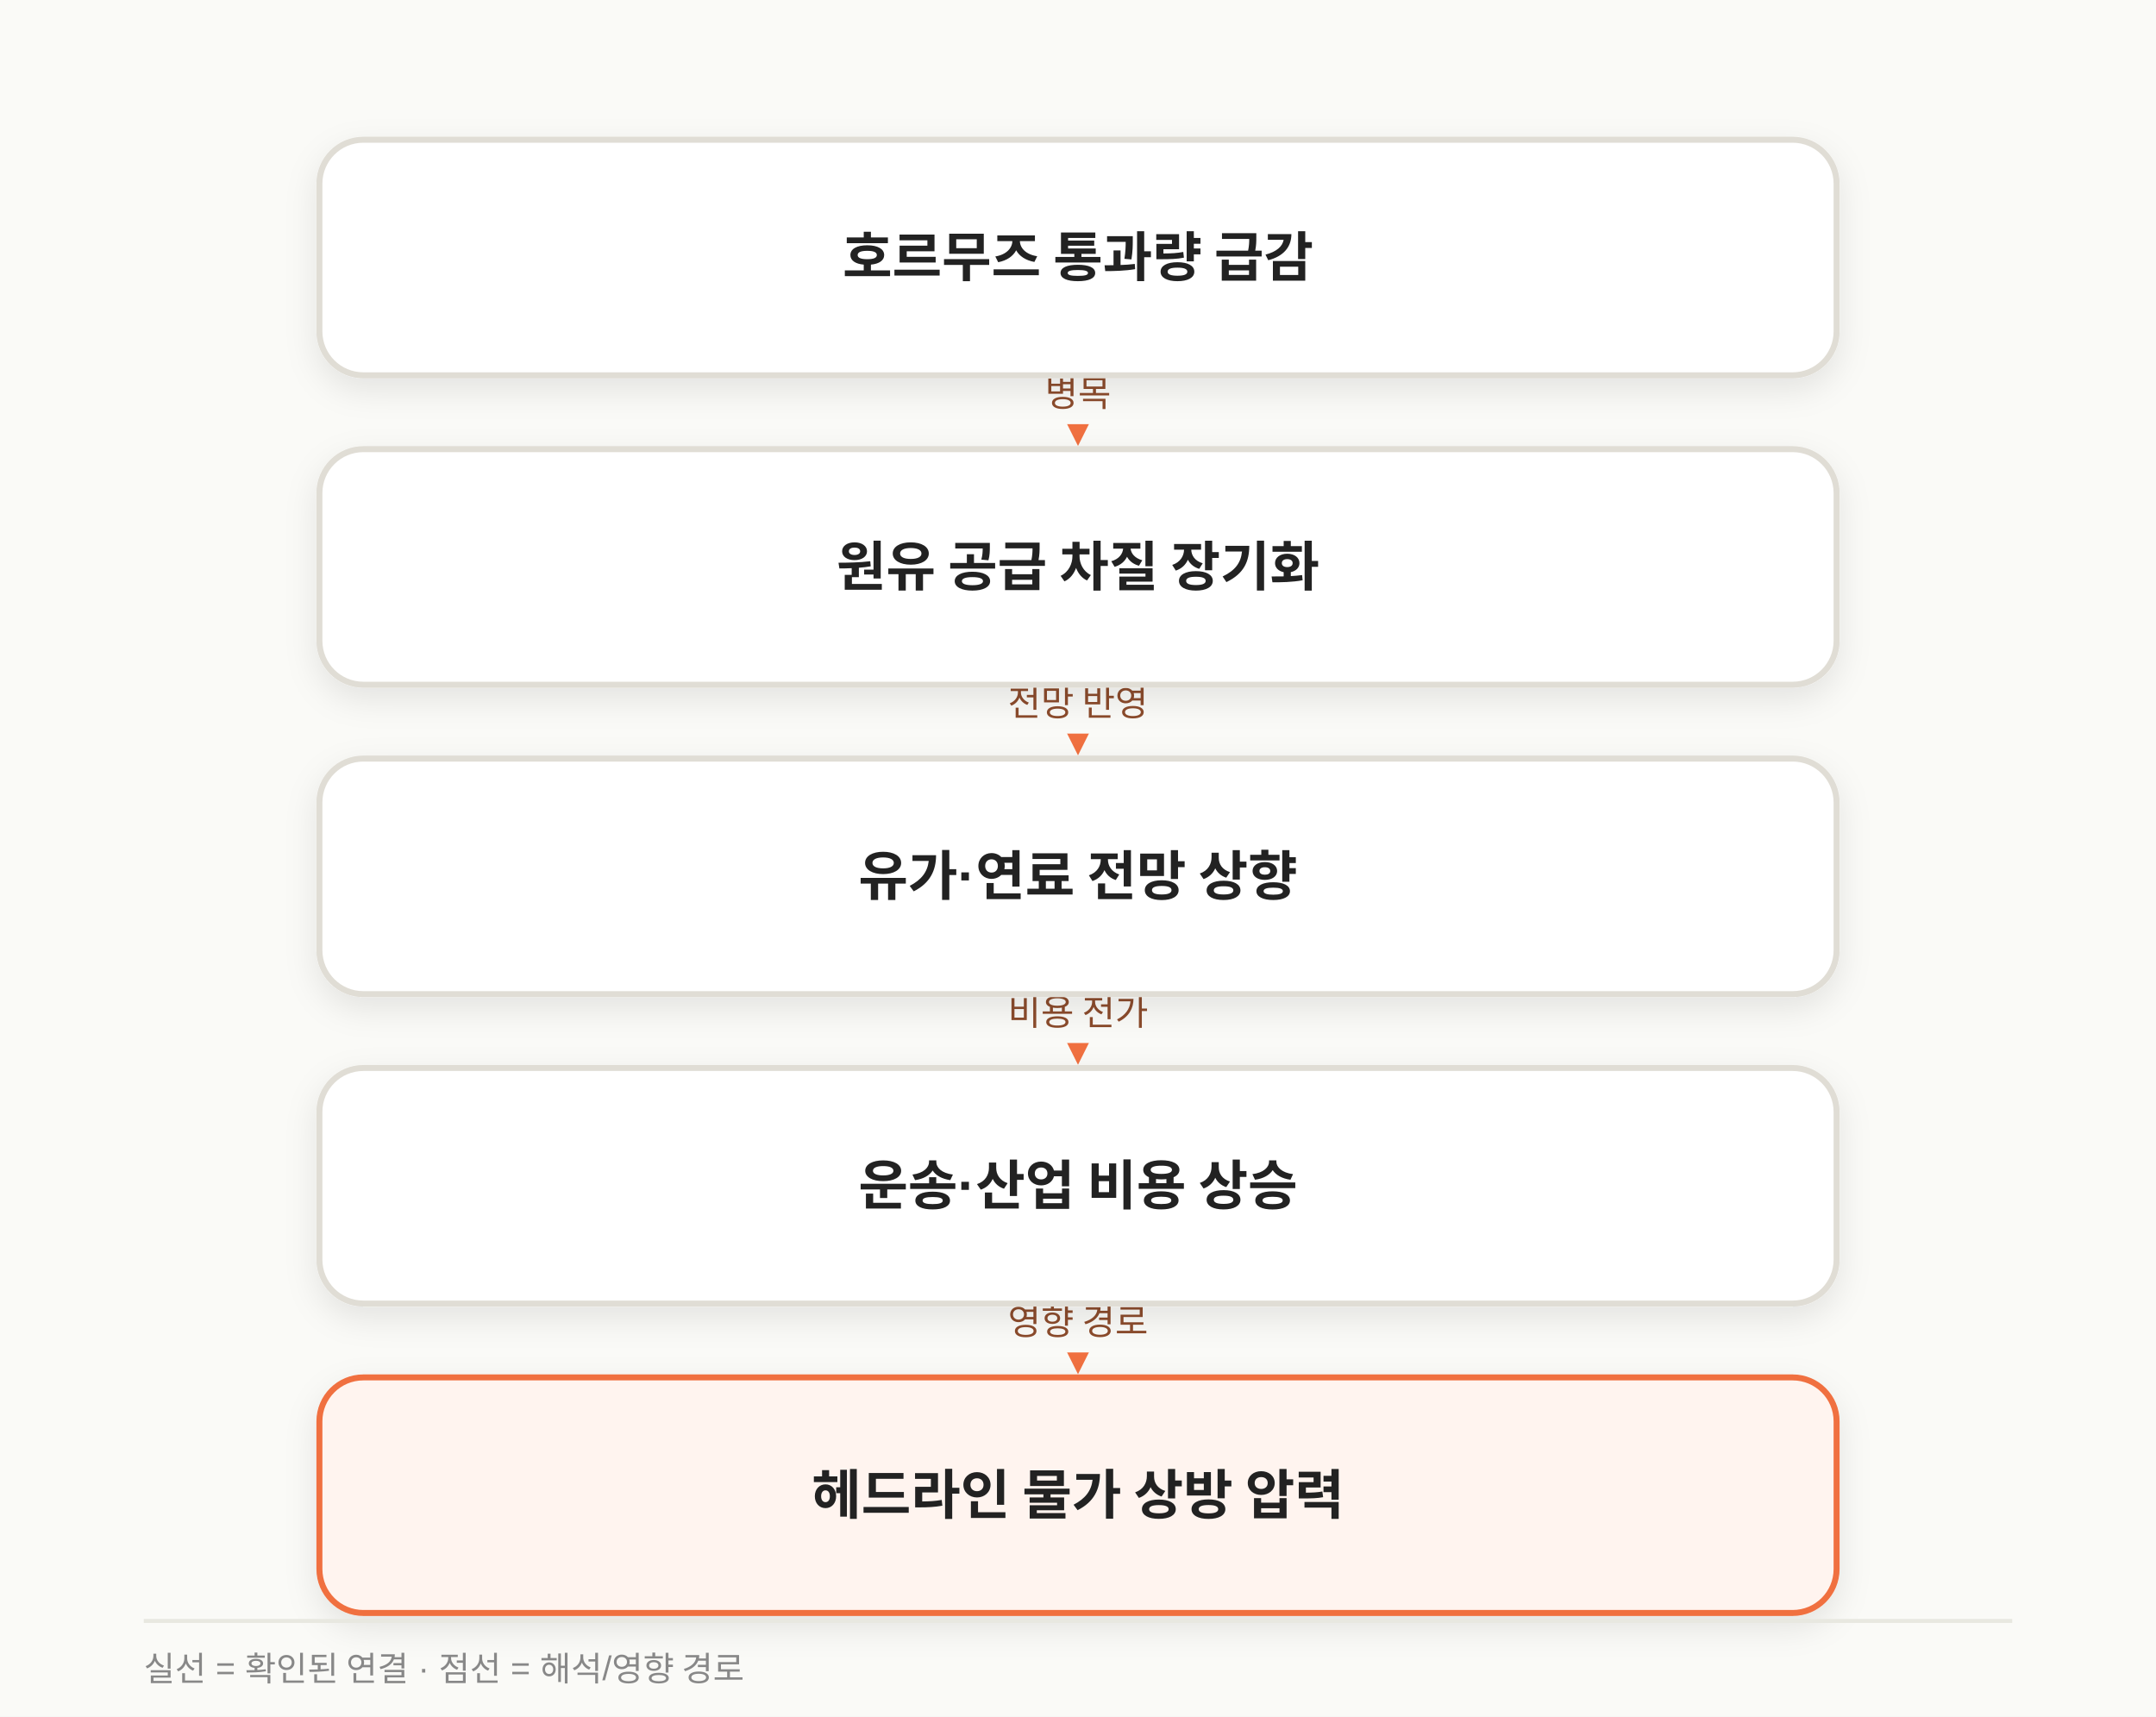
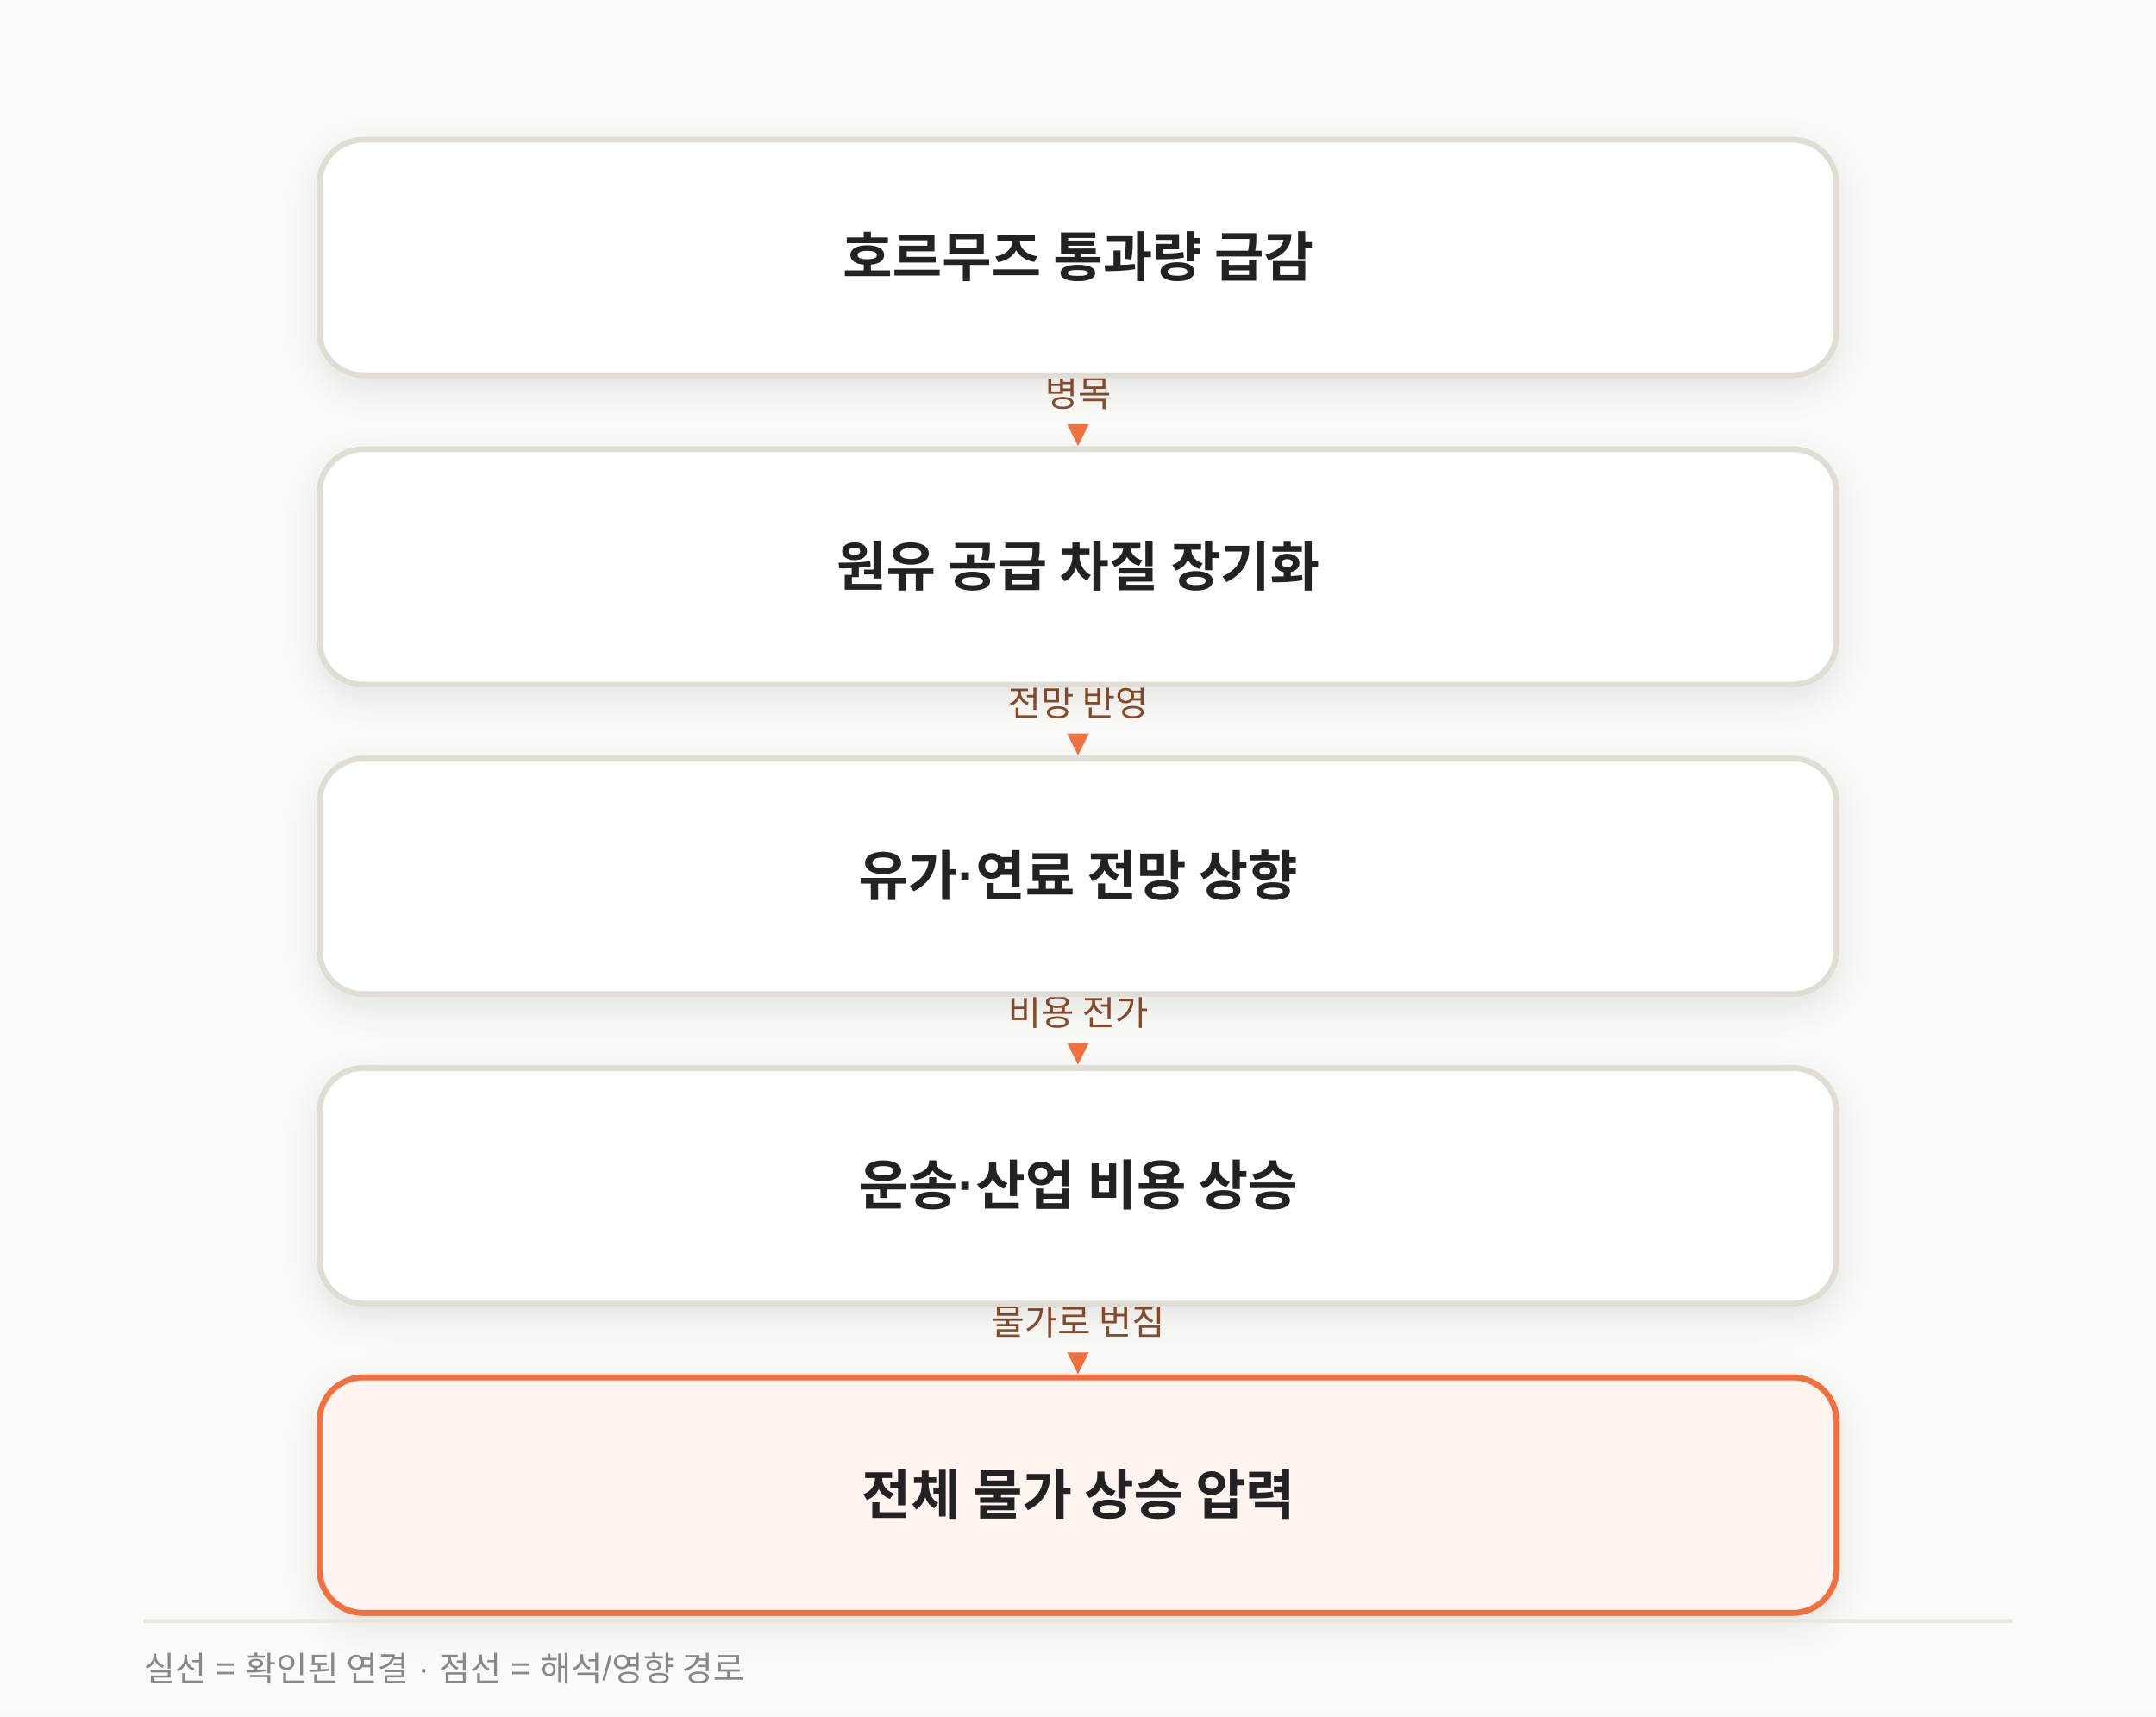
<svg xmlns="http://www.w3.org/2000/svg" width="1080" height="860" viewBox="0 0 1080 860" class="morning-diagram" data-motion-orientation="TB" data-motion-steps="9">
  <defs>
    <filter id="shadow" x="-20%" y="-20%" width="140%" height="160%">
      <feDropShadow dx="0" dy="6" stdDeviation="8" flood-color="#111111" flood-opacity=".09" />
    </filter>
    <marker id="arrow" viewBox="0 0 10 10" refX="8" refY="5" markerWidth="8" markerHeight="8" orient="auto-start-reverse">
      <path d="M 0 0 L 10 5 L 0 10 z" fill="#F07040" />
    </marker>
  </defs>
  <rect width="1080" height="860" fill="#FAFAF7" />
  <g class="motion-step motion-edge" data-motion-step="1" style="--motion-delay:415ms">
    <path d="M 540.0 188.0 C 540.0 206.5, 540.0 206.5, 540.0 217.0" fill="none" stroke="#F07040" stroke-width="4" marker-end="url(#arrow)" />
    <rect x="468.0" y="176.5" width="144" height="36" rx="18" fill="#FAFAF7" />
    <text x="540.0" y="203.5" text-anchor="middle" font-family="Apple SD Gothic Neo,Malgun Gothic,Arial,sans-serif" font-size="18" fill="#8B4B2C">병목</text>
  </g>
  <g class="motion-step motion-edge" data-motion-step="3" style="--motion-delay:1245ms">
    <path d="M 540.0 343.0 C 540.0 361.5, 540.0 361.5, 540.0 372.0" fill="none" stroke="#F07040" stroke-width="4" marker-end="url(#arrow)" />
    <rect x="468.0" y="331.5" width="144" height="36" rx="18" fill="#FAFAF7" />
    <text x="540.0" y="358.5" text-anchor="middle" font-family="Apple SD Gothic Neo,Malgun Gothic,Arial,sans-serif" font-size="18" fill="#8B4B2C">전망 반영</text>
  </g>
  <g class="motion-step motion-edge" data-motion-step="5" style="--motion-delay:2075ms">
    <path d="M 540.0 498.0 C 540.0 516.5, 540.0 516.5, 540.0 527.0" fill="none" stroke="#F07040" stroke-width="4" stroke-dasharray="12 10" marker-end="url(#arrow)" />
    <rect x="468.0" y="486.5" width="144" height="36" rx="18" fill="#FAFAF7" />
    <text x="540.0" y="513.5" text-anchor="middle" font-family="Apple SD Gothic Neo,Malgun Gothic,Arial,sans-serif" font-size="18" fill="#8B4B2C">비용 전가</text>
  </g>
  <g class="motion-step motion-edge" data-motion-step="7" style="--motion-delay:2905ms">
    <path d="M 540.0 653.0 C 540.0 671.5, 540.0 671.5, 540.0 682.0" fill="none" stroke="#F07040" stroke-width="4" stroke-dasharray="12 10" marker-end="url(#arrow)" />
    <rect x="468.0" y="641.5" width="144" height="36" rx="18" fill="#FAFAF7" />
-     <text x="540.0" y="668.5" text-anchor="middle" font-family="Apple SD Gothic Neo,Malgun Gothic,Arial,sans-serif" font-size="18" fill="#8B4B2C">영향 경로</text>
+     <text x="540.0" y="668.5" text-anchor="middle" font-family="Apple SD Gothic Neo,Malgun Gothic,Arial,sans-serif" font-size="18" fill="#8B4B2C">물가로 번짐</text>
  </g>
  <g class="motion-step motion-node" data-motion-step="0" style="--motion-delay:0ms;--motion-accent-delay:660ms">
    <rect class="motion-node-shape" x="160.0" y="70.0" width="760.0" height="118" rx="22" fill="#FFFFFF" stroke="#E0DDD5" stroke-width="3" filter="url(#shadow)" />
    <text x="540.0" y="129.0" text-anchor="middle" dominant-baseline="middle" font-family="Apple SD Gothic Neo,Malgun Gothic,Arial,sans-serif" font-size="27" font-weight="700" fill="#222222">호르무즈 통과량 급감</text>
  </g>
  <g class="motion-step motion-node" data-motion-step="2" style="--motion-delay:830ms;--motion-accent-delay:1490ms">
    <rect class="motion-node-shape" x="160.0" y="225.0" width="760.0" height="118" rx="22" fill="#FFFFFF" stroke="#E0DDD5" stroke-width="3" filter="url(#shadow)" />
    <text x="540.0" y="284.0" text-anchor="middle" dominant-baseline="middle" font-family="Apple SD Gothic Neo,Malgun Gothic,Arial,sans-serif" font-size="27" font-weight="700" fill="#222222">원유 공급 차질 장기화</text>
  </g>
  <g class="motion-step motion-node" data-motion-step="4" style="--motion-delay:1660ms;--motion-accent-delay:2320ms">
    <rect class="motion-node-shape" x="160.0" y="380.0" width="760.0" height="118" rx="22" fill="#FFFFFF" stroke="#E0DDD5" stroke-width="3" filter="url(#shadow)" />
    <text x="540.0" y="439.0" text-anchor="middle" dominant-baseline="middle" font-family="Apple SD Gothic Neo,Malgun Gothic,Arial,sans-serif" font-size="27" font-weight="700" fill="#222222">유가·연료 전망 상향</text>
  </g>
  <g class="motion-step motion-node" data-motion-step="6" style="--motion-delay:2490ms;--motion-accent-delay:3150ms">
    <rect class="motion-node-shape" x="160.0" y="535.0" width="760.0" height="118" rx="22" fill="#FFFFFF" stroke="#E0DDD5" stroke-width="3" filter="url(#shadow)" />
    <text x="540.0" y="594.0" text-anchor="middle" dominant-baseline="middle" font-family="Apple SD Gothic Neo,Malgun Gothic,Arial,sans-serif" font-size="27" font-weight="700" fill="#222222">운송·산업 비용 상승</text>
  </g>
  <g class="motion-step motion-node motion-risk" data-motion-step="8" style="--motion-delay:3320ms;--motion-accent-delay:3980ms">
    <rect class="motion-node-shape" x="160.0" y="690.0" width="760.0" height="118" rx="22" fill="#FFF4EF" stroke="#F07040" stroke-width="3" filter="url(#shadow)" />
-     <text x="540.0" y="749.0" text-anchor="middle" dominant-baseline="middle" font-family="Apple SD Gothic Neo,Malgun Gothic,Arial,sans-serif" font-size="27" font-weight="700" fill="#222222">헤드라인 물가 상방 압력</text>
+     <text x="540.0" y="749.0" text-anchor="middle" dominant-baseline="middle" font-family="Apple SD Gothic Neo,Malgun Gothic,Arial,sans-serif" font-size="27" font-weight="700" fill="#222222">전체 물가 상승 압력</text>
  </g>
  <line x1="72" y1="812" x2="1008" y2="812" stroke="#E8E8E0" stroke-width="2" />
  <text x="72" y="842" font-family="Apple SD Gothic Neo,Malgun Gothic,Arial,sans-serif" font-size="17" fill="#888888">실선 = 확인된 연결 · 점선 = 해석/영향 경로</text>
</svg>
